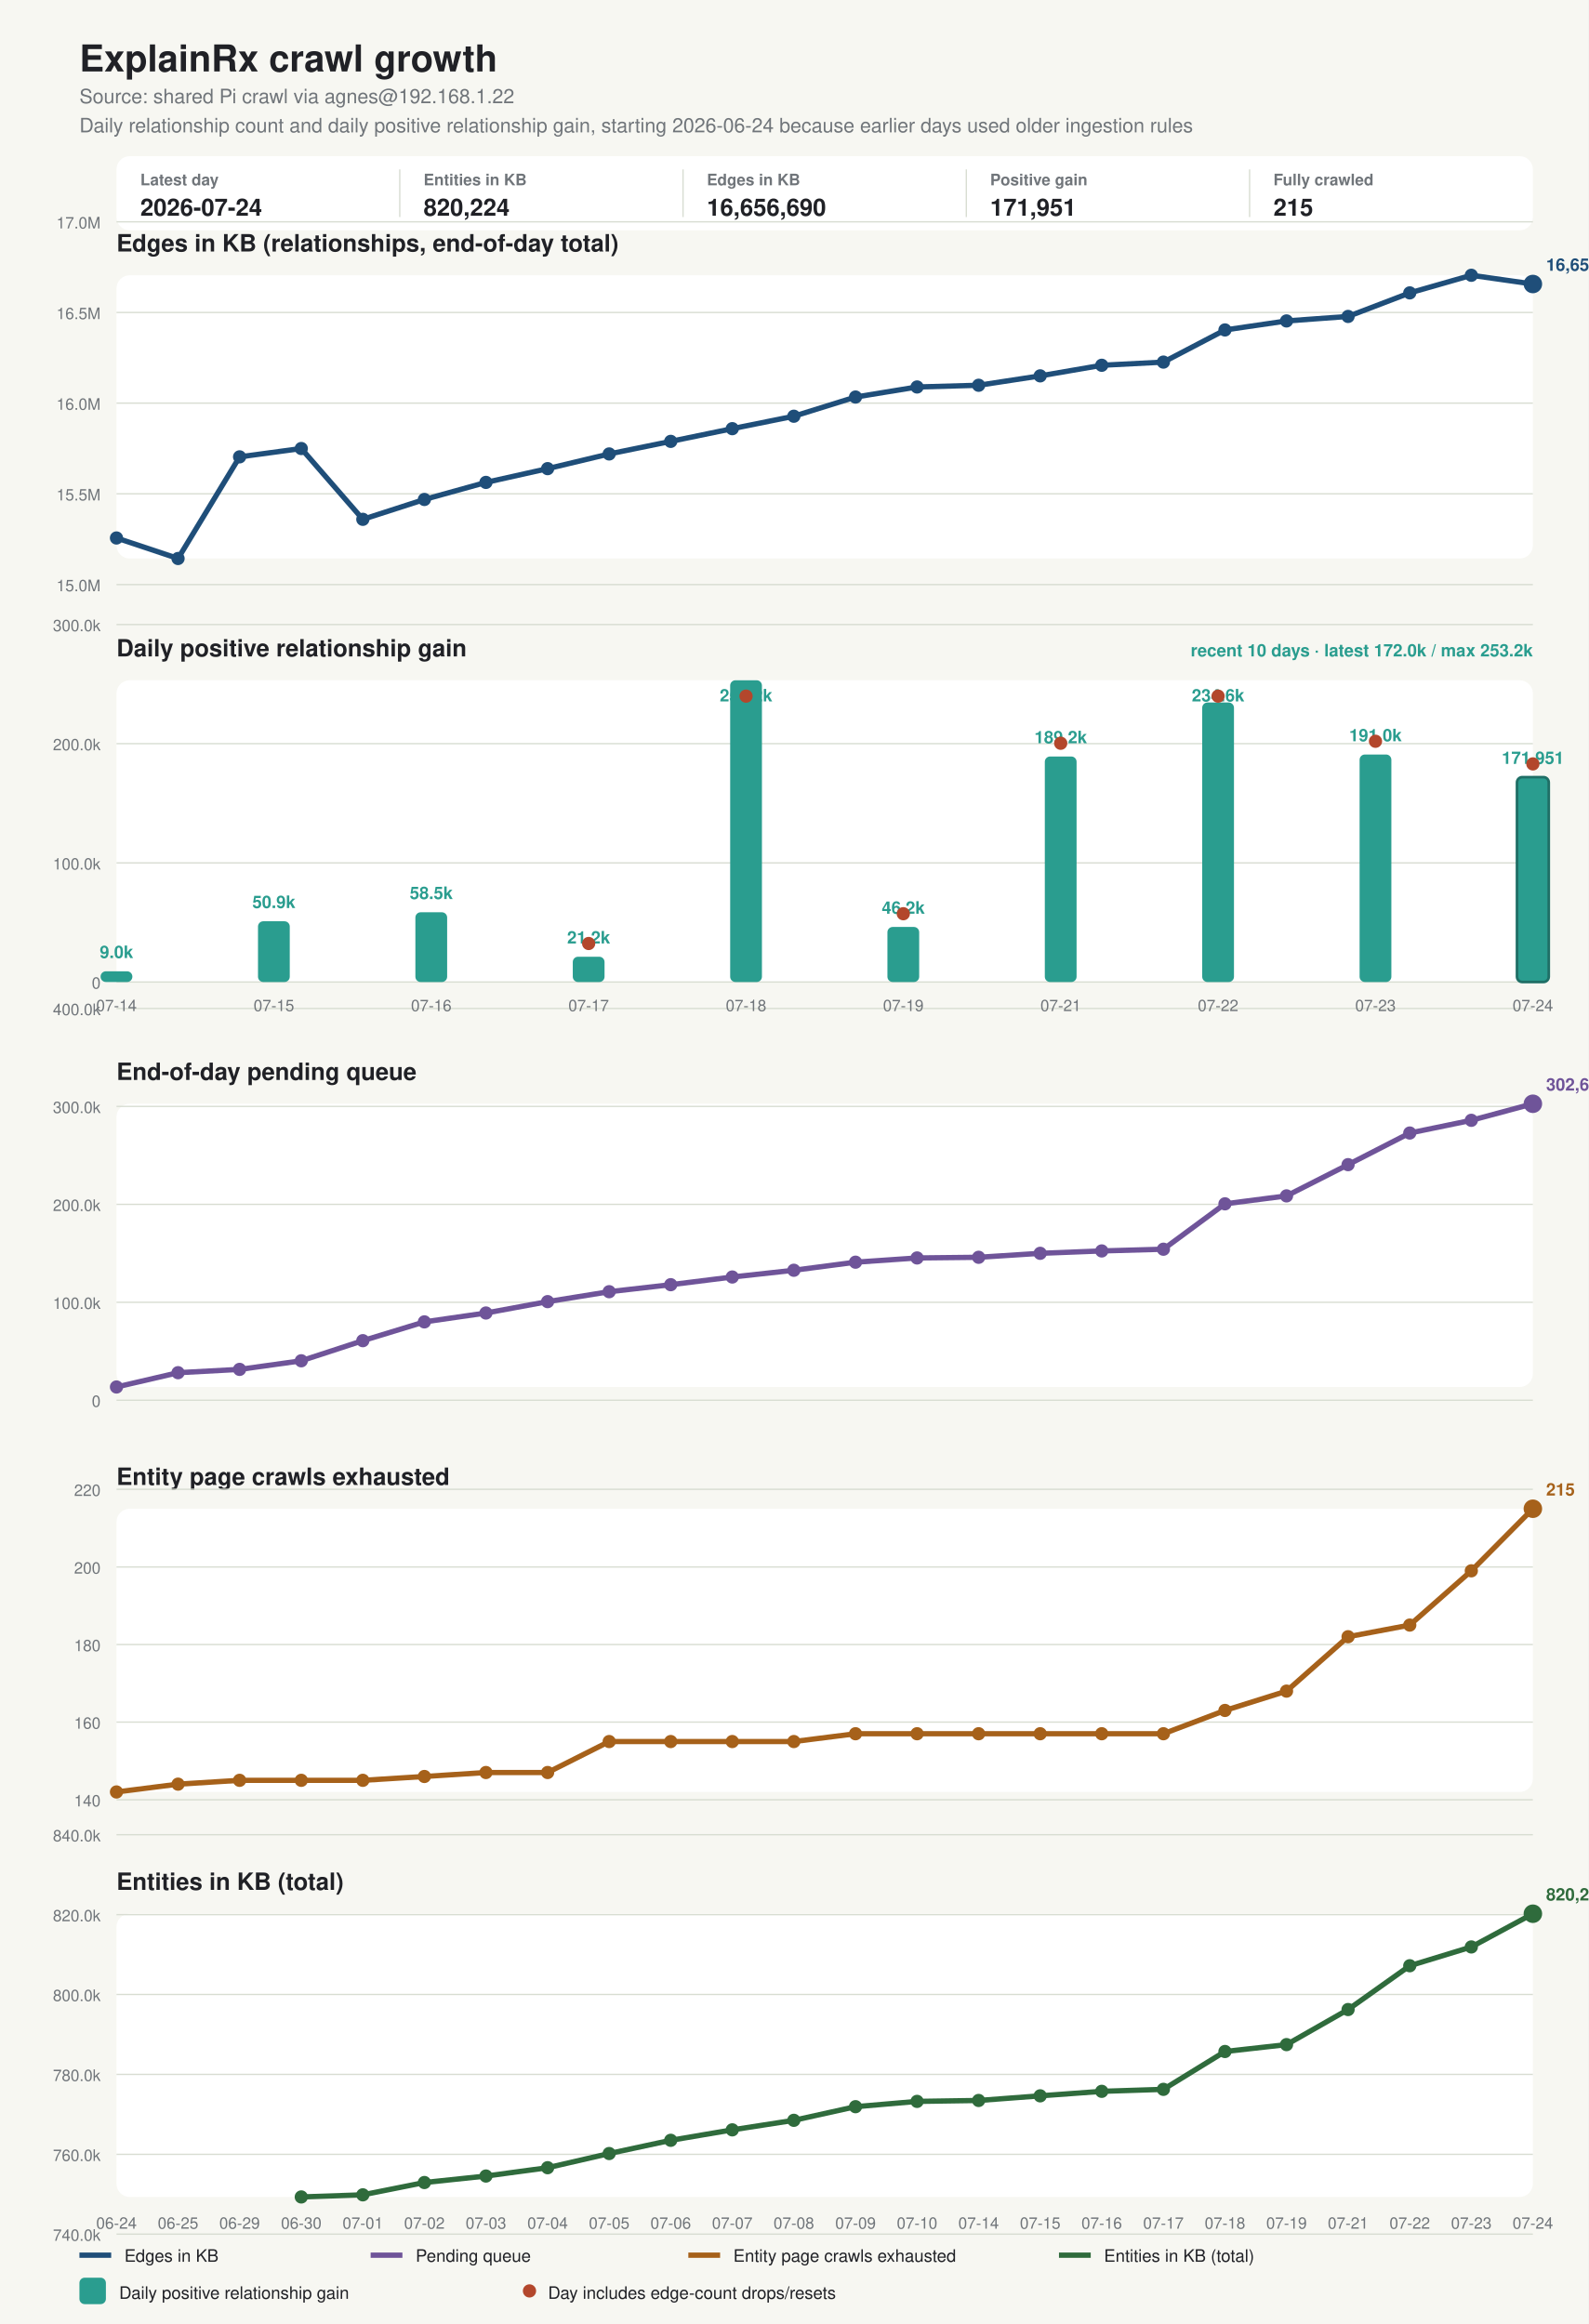
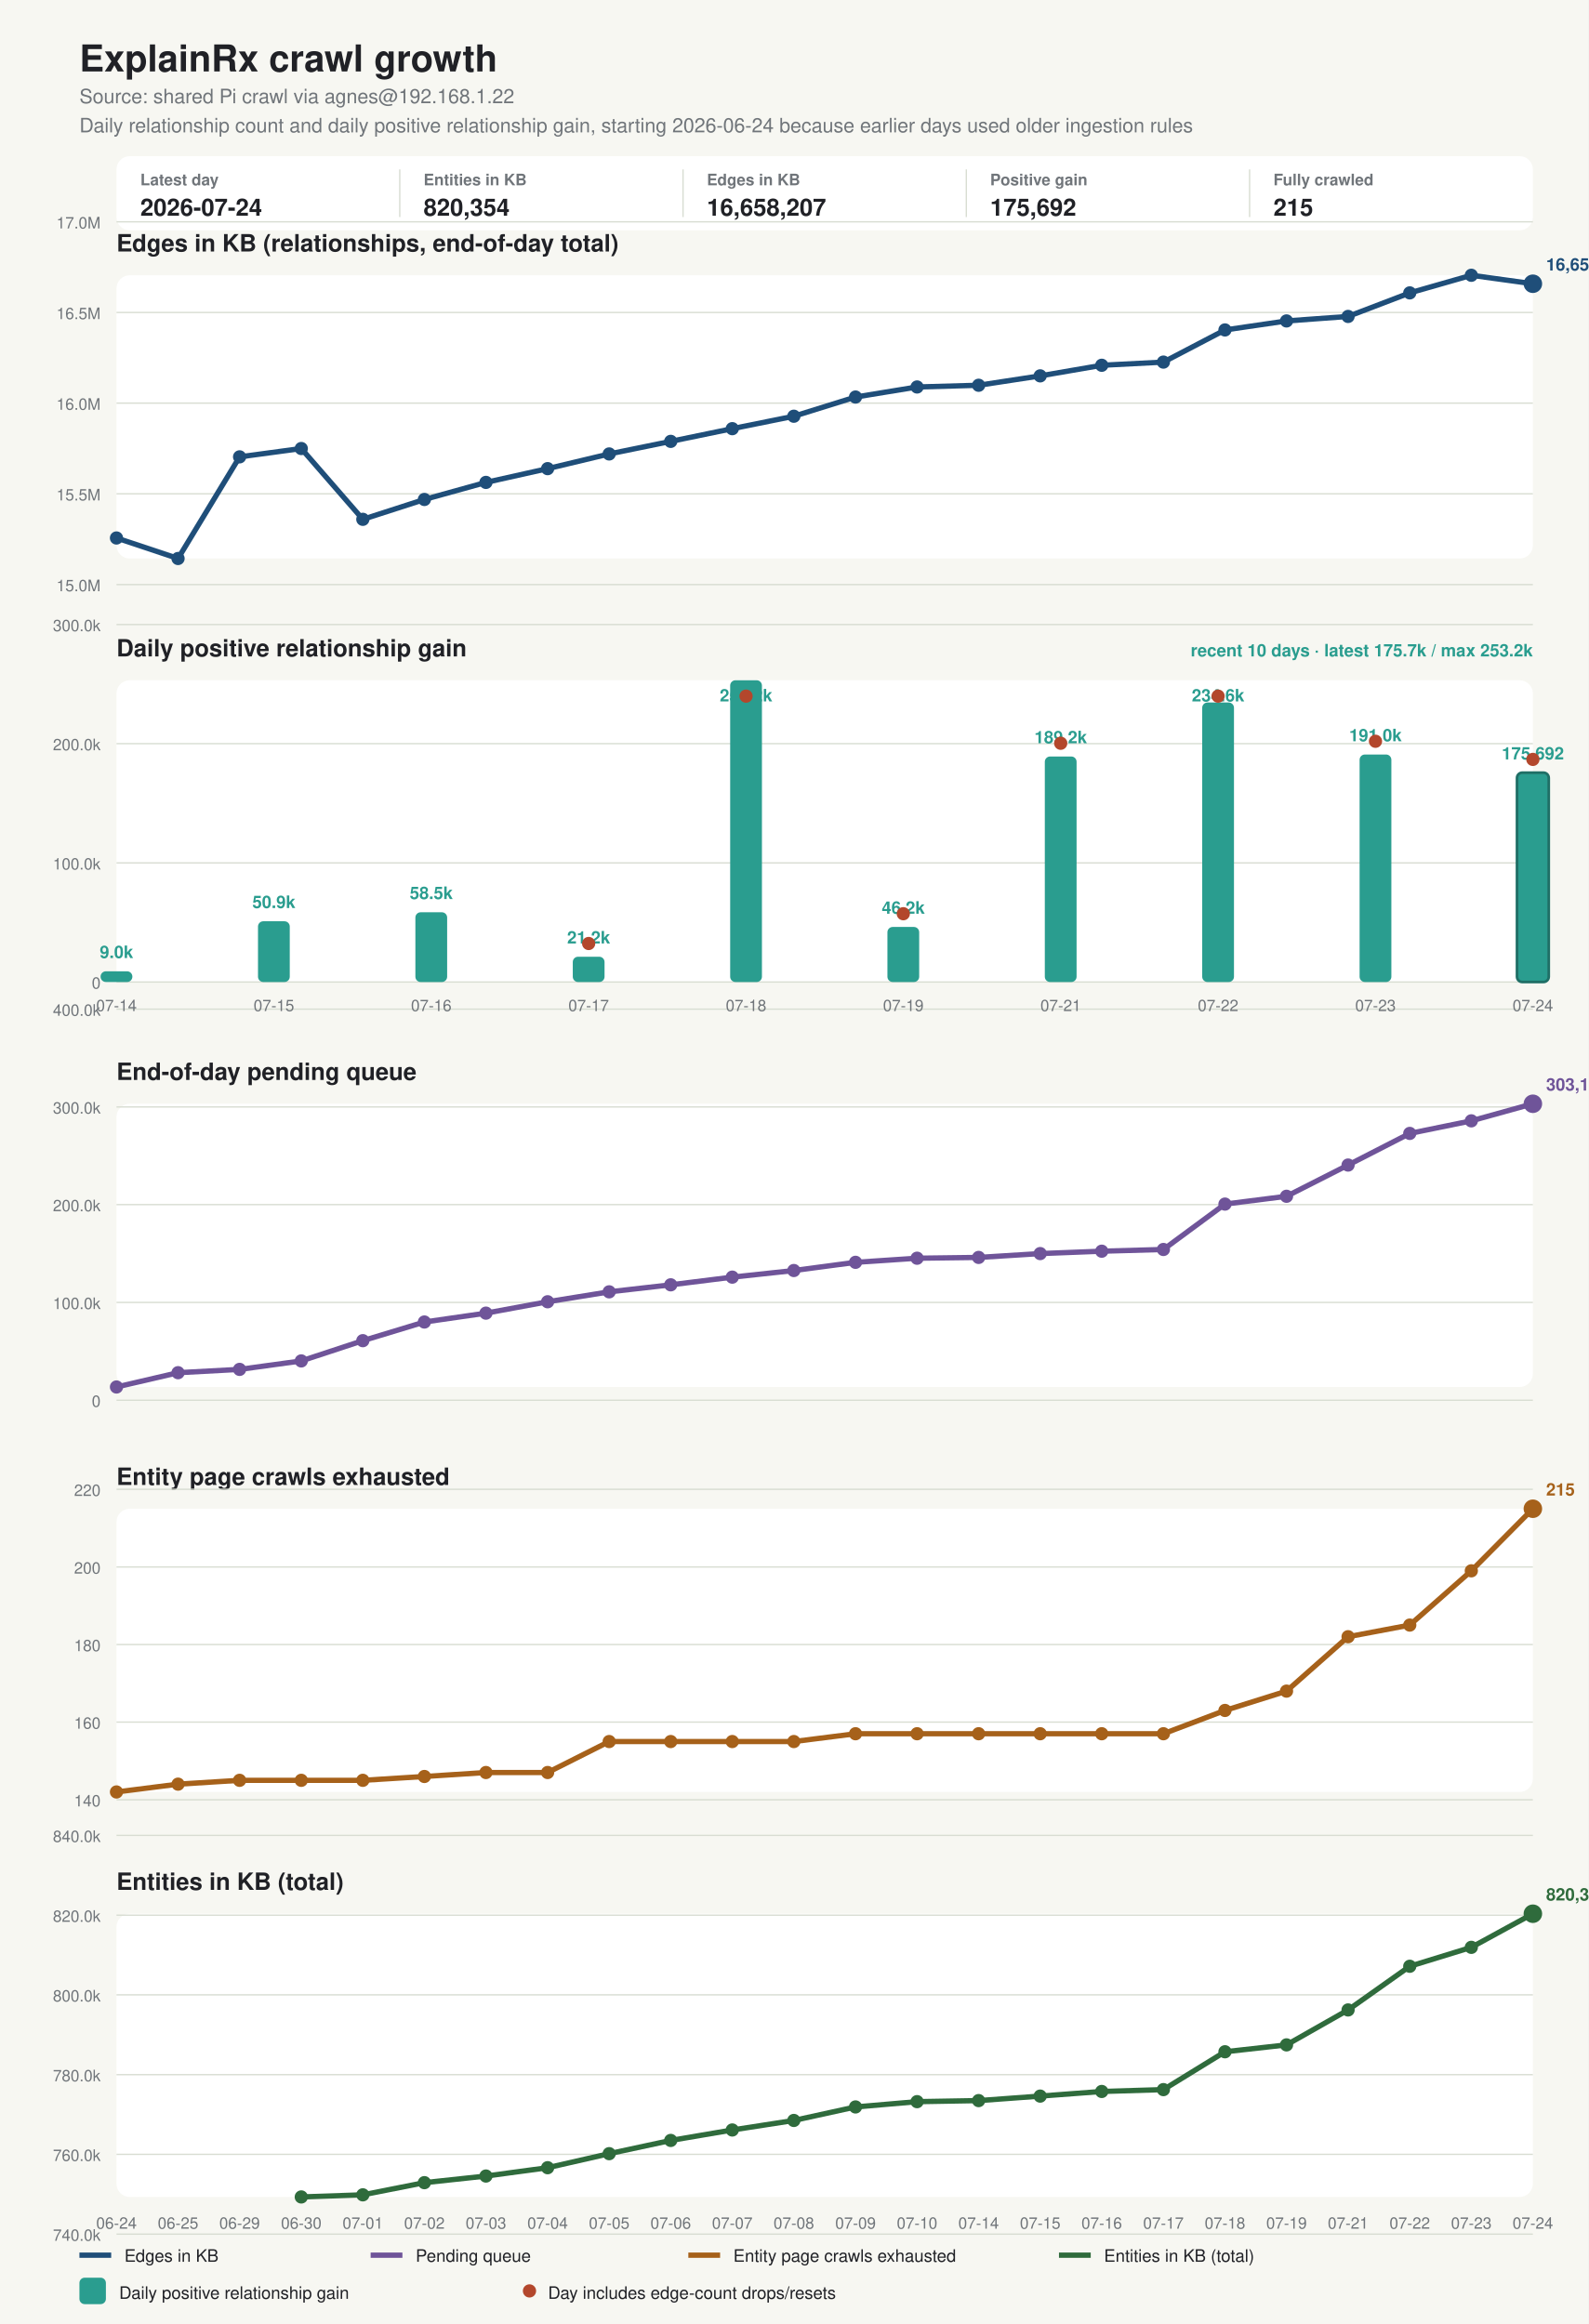
<svg xmlns="http://www.w3.org/2000/svg" width="1200" height="1756" viewBox="0 0 1200 1756">
  <rect width="100%" height="100%" fill="#f7f7f2" />
  <text x="60" y="54" font-family="Helvetica, Arial, sans-serif" font-size="28" font-weight="700" fill="#202126">ExplainRx crawl growth</text>
  <text x="60" y="78" font-family="Helvetica, Arial, sans-serif" font-size="15" fill="#70757a">Source: shared Pi crawl via agnes@192.168.1.22</text>
  <text x="60" y="100" font-family="Helvetica, Arial, sans-serif" font-size="15" fill="#70757a">Daily relationship count and daily positive relationship gain, starting 2026-06-24 because earlier days used older ingestion rules</text>
  <rect x="88" y="118" width="1070" height="56" fill="#ffffff" rx="10" />
  <rect x="88" y="208" width="1070" height="214" fill="#ffffff" rx="10" />
  <rect x="88" y="514" width="1070" height="228" fill="#ffffff" rx="10" />
  <rect x="88" y="834" width="1070" height="214" fill="#ffffff" rx="10" />
  <rect x="88" y="1140" width="1070" height="214" fill="#ffffff" rx="10" />
  <rect x="88" y="1446" width="1070" height="214" fill="#ffffff" rx="10" />
  <text x="88" y="190" font-family="Helvetica, Arial, sans-serif" font-size="18" font-weight="700" fill="#202126">Edges in KB (relationships, end-of-day total)</text>
  <text x="88" y="496" font-family="Helvetica, Arial, sans-serif" font-size="18" font-weight="700" fill="#202126">Daily positive relationship gain</text>
-   <text x="1158" y="496" text-anchor="end" font-family="Helvetica, Arial, sans-serif" font-size="13" font-weight="700" fill="#2a9d8f">recent 10 days · latest 172.0k / max 253.2k</text>
+   <text x="1158" y="496" text-anchor="end" font-family="Helvetica, Arial, sans-serif" font-size="13" font-weight="700" fill="#2a9d8f">recent 10 days · latest 175.7k / max 253.2k</text>
  <text x="88" y="816" font-family="Helvetica, Arial, sans-serif" font-size="18" font-weight="700" fill="#202126">End-of-day pending queue</text>
  <text x="88" y="1122" font-family="Helvetica, Arial, sans-serif" font-size="18" font-weight="700" fill="#202126">Entity page crawls exhausted</text>
  <text x="88" y="1428" font-family="Helvetica, Arial, sans-serif" font-size="18" font-weight="700" fill="#202126">Entities in KB (total)</text>
  <text x="106.0" y="140" font-family="Helvetica, Arial, sans-serif" font-size="12" font-weight="700" fill="#70757a">Latest day</text>
  <text x="106.0" y="163" font-family="Helvetica, Arial, sans-serif" font-size="18" font-weight="700" fill="#202126">2026-07-24</text>
  <line x1="302.0" y1="128" x2="302.0" y2="164" stroke="#d8ddd2" stroke-width="1" />
  <text x="320.0" y="140" font-family="Helvetica, Arial, sans-serif" font-size="12" font-weight="700" fill="#70757a">Entities in KB</text>
-   <text x="320.0" y="163" font-family="Helvetica, Arial, sans-serif" font-size="18" font-weight="700" fill="#202126">820,224</text>
+   <text x="320.0" y="163" font-family="Helvetica, Arial, sans-serif" font-size="18" font-weight="700" fill="#202126">820,354</text>
  <line x1="516.0" y1="128" x2="516.0" y2="164" stroke="#d8ddd2" stroke-width="1" />
  <text x="534.0" y="140" font-family="Helvetica, Arial, sans-serif" font-size="12" font-weight="700" fill="#70757a">Edges in KB</text>
-   <text x="534.0" y="163" font-family="Helvetica, Arial, sans-serif" font-size="18" font-weight="700" fill="#202126">16,656,690</text>
+   <text x="534.0" y="163" font-family="Helvetica, Arial, sans-serif" font-size="18" font-weight="700" fill="#202126">16,658,207</text>
  <line x1="730.0" y1="128" x2="730.0" y2="164" stroke="#d8ddd2" stroke-width="1" />
  <text x="748.0" y="140" font-family="Helvetica, Arial, sans-serif" font-size="12" font-weight="700" fill="#70757a">Positive gain</text>
-   <text x="748.0" y="163" font-family="Helvetica, Arial, sans-serif" font-size="18" font-weight="700" fill="#202126">171,951</text>
+   <text x="748.0" y="163" font-family="Helvetica, Arial, sans-serif" font-size="18" font-weight="700" fill="#202126">175,692</text>
  <line x1="944.0" y1="128" x2="944.0" y2="164" stroke="#d8ddd2" stroke-width="1" />
  <text x="962.0" y="140" font-family="Helvetica, Arial, sans-serif" font-size="12" font-weight="700" fill="#70757a">Fully crawled</text>
  <text x="962.0" y="163" font-family="Helvetica, Arial, sans-serif" font-size="18" font-weight="700" fill="#202126">215</text>
  <line x1="88" y1="441.7" x2="1158" y2="441.7" stroke="#d8ddd2" stroke-width="1" />
  <text x="76" y="446.7" text-anchor="end" font-family="Helvetica, Arial, sans-serif" font-size="12" fill="#70757a">15.0M</text>
  <line x1="88" y1="373.1" x2="1158" y2="373.1" stroke="#d8ddd2" stroke-width="1" />
  <text x="76" y="378.1" text-anchor="end" font-family="Helvetica, Arial, sans-serif" font-size="12" fill="#70757a">15.5M</text>
  <line x1="88" y1="304.6" x2="1158" y2="304.6" stroke="#d8ddd2" stroke-width="1" />
  <text x="76" y="309.6" text-anchor="end" font-family="Helvetica, Arial, sans-serif" font-size="12" fill="#70757a">16.0M</text>
  <line x1="88" y1="236.1" x2="1158" y2="236.1" stroke="#d8ddd2" stroke-width="1" />
  <text x="76" y="241.1" text-anchor="end" font-family="Helvetica, Arial, sans-serif" font-size="12" fill="#70757a">16.5M</text>
  <line x1="88" y1="167.6" x2="1158" y2="167.6" stroke="#d8ddd2" stroke-width="1" />
  <text x="76" y="172.6" text-anchor="end" font-family="Helvetica, Arial, sans-serif" font-size="12" fill="#70757a">17.0M</text>
  <line x1="88" y1="742.0" x2="1158" y2="742.0" stroke="#d8ddd2" stroke-width="1" />
  <text x="76" y="747.0" text-anchor="end" font-family="Helvetica, Arial, sans-serif" font-size="12" fill="#70757a">0</text>
  <line x1="88" y1="652.0" x2="1158" y2="652.0" stroke="#d8ddd2" stroke-width="1" />
  <text x="76" y="657.0" text-anchor="end" font-family="Helvetica, Arial, sans-serif" font-size="12" fill="#70757a">100.0k</text>
  <line x1="88" y1="561.9" x2="1158" y2="561.9" stroke="#d8ddd2" stroke-width="1" />
  <text x="76" y="566.9" text-anchor="end" font-family="Helvetica, Arial, sans-serif" font-size="12" fill="#70757a">200.0k</text>
  <line x1="88" y1="471.9" x2="1158" y2="471.9" stroke="#d8ddd2" stroke-width="1" />
  <text x="76" y="476.9" text-anchor="end" font-family="Helvetica, Arial, sans-serif" font-size="12" fill="#70757a">300.0k</text>
  <line x1="88" y1="1058.0" x2="1158" y2="1058.0" stroke="#d8ddd2" stroke-width="1" />
  <text x="76" y="1063.0" text-anchor="end" font-family="Helvetica, Arial, sans-serif" font-size="12" fill="#70757a">0</text>
-   <line x1="88" y1="984.0" x2="1158" y2="984.0" stroke="#d8ddd2" stroke-width="1" />
-   <text x="76" y="989.0" text-anchor="end" font-family="Helvetica, Arial, sans-serif" font-size="12" fill="#70757a">100.0k</text>
-   <line x1="88" y1="910.0" x2="1158" y2="910.0" stroke="#d8ddd2" stroke-width="1" />
-   <text x="76" y="915.0" text-anchor="end" font-family="Helvetica, Arial, sans-serif" font-size="12" fill="#70757a">200.0k</text>
-   <line x1="88" y1="836.0" x2="1158" y2="836.0" stroke="#d8ddd2" stroke-width="1" />
-   <text x="76" y="841.0" text-anchor="end" font-family="Helvetica, Arial, sans-serif" font-size="12" fill="#70757a">300.0k</text>
-   <line x1="88" y1="762.0" x2="1158" y2="762.0" stroke="#d8ddd2" stroke-width="1" />
-   <text x="76" y="767.0" text-anchor="end" font-family="Helvetica, Arial, sans-serif" font-size="12" fill="#70757a">400.0k</text>
+   <line x1="88" y1="984.1" x2="1158" y2="984.1" stroke="#d8ddd2" stroke-width="1" />
+   <text x="76" y="989.1" text-anchor="end" font-family="Helvetica, Arial, sans-serif" font-size="12" fill="#70757a">100.0k</text>
+   <line x1="88" y1="910.2" x2="1158" y2="910.2" stroke="#d8ddd2" stroke-width="1" />
+   <text x="76" y="915.2" text-anchor="end" font-family="Helvetica, Arial, sans-serif" font-size="12" fill="#70757a">200.0k</text>
+   <line x1="88" y1="836.4" x2="1158" y2="836.4" stroke="#d8ddd2" stroke-width="1" />
+   <text x="76" y="841.4" text-anchor="end" font-family="Helvetica, Arial, sans-serif" font-size="12" fill="#70757a">300.0k</text>
+   <line x1="88" y1="762.5" x2="1158" y2="762.5" stroke="#d8ddd2" stroke-width="1" />
+   <text x="76" y="767.5" text-anchor="end" font-family="Helvetica, Arial, sans-serif" font-size="12" fill="#70757a">400.0k</text>
  <line x1="88" y1="1359.9" x2="1158" y2="1359.9" stroke="#d8ddd2" stroke-width="1" />
  <text x="76" y="1364.9" text-anchor="end" font-family="Helvetica, Arial, sans-serif" font-size="12" fill="#70757a">140</text>
  <line x1="88" y1="1301.2" x2="1158" y2="1301.2" stroke="#d8ddd2" stroke-width="1" />
  <text x="76" y="1306.2" text-anchor="end" font-family="Helvetica, Arial, sans-serif" font-size="12" fill="#70757a">160</text>
  <line x1="88" y1="1242.6" x2="1158" y2="1242.6" stroke="#d8ddd2" stroke-width="1" />
  <text x="76" y="1247.6" text-anchor="end" font-family="Helvetica, Arial, sans-serif" font-size="12" fill="#70757a">180</text>
  <line x1="88" y1="1184.0" x2="1158" y2="1184.0" stroke="#d8ddd2" stroke-width="1" />
  <text x="76" y="1189.0" text-anchor="end" font-family="Helvetica, Arial, sans-serif" font-size="12" fill="#70757a">200</text>
  <line x1="88" y1="1125.3" x2="1158" y2="1125.3" stroke="#d8ddd2" stroke-width="1" />
  <text x="76" y="1130.3" text-anchor="end" font-family="Helvetica, Arial, sans-serif" font-size="12" fill="#70757a">220</text>
  <line x1="88" y1="1688.1" x2="1158" y2="1688.1" stroke="#d8ddd2" stroke-width="1" />
  <text x="76" y="1693.1" text-anchor="end" font-family="Helvetica, Arial, sans-serif" font-size="12" fill="#70757a">740.0k</text>
  <line x1="88" y1="1627.8" x2="1158" y2="1627.8" stroke="#d8ddd2" stroke-width="1" />
  <text x="76" y="1632.8" text-anchor="end" font-family="Helvetica, Arial, sans-serif" font-size="12" fill="#70757a">760.0k</text>
-   <line x1="88" y1="1567.4" x2="1158" y2="1567.4" stroke="#d8ddd2" stroke-width="1" />
-   <text x="76" y="1572.4" text-anchor="end" font-family="Helvetica, Arial, sans-serif" font-size="12" fill="#70757a">780.0k</text>
-   <line x1="88" y1="1507.0" x2="1158" y2="1507.0" stroke="#d8ddd2" stroke-width="1" />
-   <text x="76" y="1512.0" text-anchor="end" font-family="Helvetica, Arial, sans-serif" font-size="12" fill="#70757a">800.0k</text>
-   <line x1="88" y1="1446.7" x2="1158" y2="1446.7" stroke="#d8ddd2" stroke-width="1" />
-   <text x="76" y="1451.7" text-anchor="end" font-family="Helvetica, Arial, sans-serif" font-size="12" fill="#70757a">820.0k</text>
-   <line x1="88" y1="1386.3" x2="1158" y2="1386.3" stroke="#d8ddd2" stroke-width="1" />
-   <text x="76" y="1391.3" text-anchor="end" font-family="Helvetica, Arial, sans-serif" font-size="12" fill="#70757a">840.0k</text>
-   <path d="M 88.0 406.5 L 134.5 422.0 L 181.0 345.2 L 227.6 338.9 L 274.1 392.4 L 320.6 377.4 L 367.1 364.5 L 413.7 354.1 L 460.2 343.0 L 506.7 333.5 L 553.2 323.9 L 599.7 314.5 L 646.3 300.0 L 692.8 292.4 L 739.3 291.1 L 785.8 284.0 L 832.3 276.0 L 878.9 273.6 L 925.4 249.3 L 971.9 242.5 L 1018.4 239.1 L 1065.0 221.3 L 1111.5 208.0 L 1158.0 214.6" fill="none" stroke="#1f4e79" stroke-width="4" stroke-linecap="round" stroke-linejoin="round" />
+   <line x1="88" y1="1567.6" x2="1158" y2="1567.6" stroke="#d8ddd2" stroke-width="1" />
+   <text x="76" y="1572.6" text-anchor="end" font-family="Helvetica, Arial, sans-serif" font-size="12" fill="#70757a">780.0k</text>
+   <line x1="88" y1="1507.3" x2="1158" y2="1507.3" stroke="#d8ddd2" stroke-width="1" />
+   <text x="76" y="1512.3" text-anchor="end" font-family="Helvetica, Arial, sans-serif" font-size="12" fill="#70757a">800.0k</text>
+   <line x1="88" y1="1447.1" x2="1158" y2="1447.1" stroke="#d8ddd2" stroke-width="1" />
+   <text x="76" y="1452.1" text-anchor="end" font-family="Helvetica, Arial, sans-serif" font-size="12" fill="#70757a">820.0k</text>
+   <line x1="88" y1="1386.8" x2="1158" y2="1386.8" stroke="#d8ddd2" stroke-width="1" />
+   <text x="76" y="1391.8" text-anchor="end" font-family="Helvetica, Arial, sans-serif" font-size="12" fill="#70757a">840.0k</text>
+   <path d="M 88.0 406.5 L 134.5 422.0 L 181.0 345.2 L 227.6 338.9 L 274.1 392.4 L 320.6 377.4 L 367.1 364.5 L 413.7 354.1 L 460.2 343.0 L 506.7 333.5 L 553.2 323.9 L 599.7 314.5 L 646.3 300.0 L 692.8 292.4 L 739.3 291.1 L 785.8 284.0 L 832.3 276.0 L 878.9 273.6 L 925.4 249.3 L 971.9 242.5 L 1018.4 239.1 L 1065.0 221.3 L 1111.5 208.0 L 1158.0 214.4" fill="none" stroke="#1f4e79" stroke-width="4" stroke-linecap="round" stroke-linejoin="round" />
  <circle cx="88.0" cy="406.5" r="5" fill="#1f4e79" />
  <circle cx="134.5" cy="422.0" r="5" fill="#1f4e79" />
  <circle cx="181.0" cy="345.2" r="5" fill="#1f4e79" />
  <circle cx="227.6" cy="338.9" r="5" fill="#1f4e79" />
  <circle cx="274.1" cy="392.4" r="5" fill="#1f4e79" />
  <circle cx="320.6" cy="377.4" r="5" fill="#1f4e79" />
  <circle cx="367.1" cy="364.5" r="5" fill="#1f4e79" />
  <circle cx="413.7" cy="354.1" r="5" fill="#1f4e79" />
  <circle cx="460.2" cy="343.0" r="5" fill="#1f4e79" />
  <circle cx="506.7" cy="333.5" r="5" fill="#1f4e79" />
  <circle cx="553.2" cy="323.9" r="5" fill="#1f4e79" />
  <circle cx="599.7" cy="314.5" r="5" fill="#1f4e79" />
  <circle cx="646.3" cy="300.0" r="5" fill="#1f4e79" />
  <circle cx="692.8" cy="292.4" r="5" fill="#1f4e79" />
  <circle cx="739.3" cy="291.1" r="5" fill="#1f4e79" />
  <circle cx="785.8" cy="284.0" r="5" fill="#1f4e79" />
  <circle cx="832.3" cy="276.0" r="5" fill="#1f4e79" />
  <circle cx="878.9" cy="273.6" r="5" fill="#1f4e79" />
  <circle cx="925.4" cy="249.3" r="5" fill="#1f4e79" />
  <circle cx="971.9" cy="242.5" r="5" fill="#1f4e79" />
  <circle cx="1018.4" cy="239.1" r="5" fill="#1f4e79" />
  <circle cx="1065.0" cy="221.3" r="5" fill="#1f4e79" />
  <circle cx="1111.5" cy="208.0" r="5" fill="#1f4e79" />
-   <circle cx="1158.0" cy="214.6" r="7" fill="#1f4e79" />
-   <text x="1168.0" y="204.6" font-family="Helvetica, Arial, sans-serif" font-size="13" font-weight="700" fill="#1f4e79">16,656,690</text>
+   <circle cx="1158.0" cy="214.4" r="7" fill="#1f4e79" />
+   <text x="1168.0" y="204.4" font-family="Helvetica, Arial, sans-serif" font-size="13" font-weight="700" fill="#1f4e79">16,658,207</text>
  <rect x="76.0" y="733.9" width="24" height="8.1" rx="4" fill="#2a9d8f" stroke="none" stroke-width="0" />
  <text x="88.0" y="723.9" text-anchor="middle" font-family="Helvetica, Arial, sans-serif" font-size="13" font-weight="700" fill="#2a9d8f">9.0k</text>
  <rect x="194.9" y="696.1" width="24" height="45.9" rx="4" fill="#2a9d8f" stroke="none" stroke-width="0" />
  <text x="206.9" y="686.1" text-anchor="middle" font-family="Helvetica, Arial, sans-serif" font-size="13" font-weight="700" fill="#2a9d8f">50.9k</text>
  <rect x="313.8" y="689.3" width="24" height="52.7" rx="4" fill="#2a9d8f" stroke="none" stroke-width="0" />
  <text x="325.8" y="679.3" text-anchor="middle" font-family="Helvetica, Arial, sans-serif" font-size="13" font-weight="700" fill="#2a9d8f">58.5k</text>
  <rect x="432.7" y="722.9" width="24" height="19.1" rx="4" fill="#2a9d8f" stroke="none" stroke-width="0" />
  <text x="444.7" y="712.9" text-anchor="middle" font-family="Helvetica, Arial, sans-serif" font-size="13" font-weight="700" fill="#2a9d8f">21.2k</text>
  <circle cx="444.7" cy="712.9" r="5" fill="#b3472c" />
  <rect x="551.6" y="514.0" width="24" height="228.0" rx="4" fill="#2a9d8f" stroke="none" stroke-width="0" />
  <text x="563.6" y="530.0" text-anchor="middle" font-family="Helvetica, Arial, sans-serif" font-size="13" font-weight="700" fill="#2a9d8f">253.2k</text>
  <circle cx="563.6" cy="526.0" r="5" fill="#b3472c" />
  <rect x="670.4" y="700.4" width="24" height="41.6" rx="4" fill="#2a9d8f" stroke="none" stroke-width="0" />
  <text x="682.4" y="690.4" text-anchor="middle" font-family="Helvetica, Arial, sans-serif" font-size="13" font-weight="700" fill="#2a9d8f">46.2k</text>
  <circle cx="682.4" cy="690.4" r="5" fill="#b3472c" />
  <rect x="789.3" y="571.6" width="24" height="170.4" rx="4" fill="#2a9d8f" stroke="none" stroke-width="0" />
  <text x="801.3" y="561.6" text-anchor="middle" font-family="Helvetica, Arial, sans-serif" font-size="13" font-weight="700" fill="#2a9d8f">189.2k</text>
  <circle cx="801.3" cy="561.6" r="5" fill="#b3472c" />
  <rect x="908.2" y="530.8" width="24" height="211.2" rx="4" fill="#2a9d8f" stroke="none" stroke-width="0" />
  <text x="920.2" y="530.0" text-anchor="middle" font-family="Helvetica, Arial, sans-serif" font-size="13" font-weight="700" fill="#2a9d8f">234.6k</text>
  <circle cx="920.2" cy="526.0" r="5" fill="#b3472c" />
  <rect x="1027.1" y="570.1" width="24" height="171.9" rx="4" fill="#2a9d8f" stroke="none" stroke-width="0" />
  <text x="1039.1" y="560.1" text-anchor="middle" font-family="Helvetica, Arial, sans-serif" font-size="13" font-weight="700" fill="#2a9d8f">191.0k</text>
  <circle cx="1039.1" cy="560.1" r="5" fill="#b3472c" />
-   <rect x="1146.0" y="587.2" width="24" height="154.8" rx="4" fill="#2a9d8f" stroke="#1f6f66" stroke-width="2" />
-   <text x="1158.0" y="577.2" text-anchor="middle" font-family="Helvetica, Arial, sans-serif" font-size="13" font-weight="700" fill="#2a9d8f">171,951</text>
-   <circle cx="1158.0" cy="577.2" r="5" fill="#b3472c" />
+   <rect x="1146.0" y="583.8" width="24" height="158.2" rx="4" fill="#2a9d8f" stroke="#1f6f66" stroke-width="2" />
+   <text x="1158.0" y="573.8" text-anchor="middle" font-family="Helvetica, Arial, sans-serif" font-size="13" font-weight="700" fill="#2a9d8f">175,692</text>
+   <circle cx="1158.0" cy="573.8" r="5" fill="#b3472c" />
  <text x="88.0" y="764" text-anchor="middle" font-family="Helvetica, Arial, sans-serif" font-size="12" fill="#70757a">07-14</text>
  <text x="206.9" y="764" text-anchor="middle" font-family="Helvetica, Arial, sans-serif" font-size="12" fill="#70757a">07-15</text>
  <text x="325.8" y="764" text-anchor="middle" font-family="Helvetica, Arial, sans-serif" font-size="12" fill="#70757a">07-16</text>
  <text x="444.7" y="764" text-anchor="middle" font-family="Helvetica, Arial, sans-serif" font-size="12" fill="#70757a">07-17</text>
  <text x="563.6" y="764" text-anchor="middle" font-family="Helvetica, Arial, sans-serif" font-size="12" fill="#70757a">07-18</text>
  <text x="682.4" y="764" text-anchor="middle" font-family="Helvetica, Arial, sans-serif" font-size="12" fill="#70757a">07-19</text>
  <text x="801.3" y="764" text-anchor="middle" font-family="Helvetica, Arial, sans-serif" font-size="12" fill="#70757a">07-21</text>
  <text x="920.2" y="764" text-anchor="middle" font-family="Helvetica, Arial, sans-serif" font-size="12" fill="#70757a">07-22</text>
  <text x="1039.1" y="764" text-anchor="middle" font-family="Helvetica, Arial, sans-serif" font-size="12" fill="#70757a">07-23</text>
  <text x="1158.0" y="764" text-anchor="middle" font-family="Helvetica, Arial, sans-serif" font-size="12" fill="#70757a">07-24</text>
-   <path d="M 88.0 1048.0 L 134.5 1037.2 L 181.0 1034.7 L 227.6 1028.2 L 274.1 1013.0 L 320.6 998.8 L 367.1 992.1 L 413.7 983.5 L 460.2 976.0 L 506.7 970.7 L 553.2 964.9 L 599.7 959.8 L 646.3 953.7 L 692.8 950.5 L 739.3 950.0 L 785.8 947.0 L 832.3 945.2 L 878.9 943.9 L 925.4 909.6 L 971.9 903.6 L 1018.4 880.0 L 1065.0 856.1 L 1111.5 846.5 L 1158.0 834.0" fill="none" stroke="#6f5499" stroke-width="4" stroke-linecap="round" stroke-linejoin="round" />
+   <path d="M 88.0 1048.0 L 134.5 1037.2 L 181.0 1034.7 L 227.6 1028.3 L 274.1 1013.0 L 320.6 998.9 L 367.1 992.2 L 413.7 983.6 L 460.2 976.1 L 506.7 970.8 L 553.2 965.0 L 599.7 960.0 L 646.3 953.8 L 692.8 950.7 L 739.3 950.1 L 785.8 947.2 L 832.3 945.4 L 878.9 944.1 L 925.4 909.8 L 971.9 903.9 L 1018.4 880.3 L 1065.0 856.4 L 1111.5 846.9 L 1158.0 834.0" fill="none" stroke="#6f5499" stroke-width="4" stroke-linecap="round" stroke-linejoin="round" />
  <circle cx="88.0" cy="1048.0" r="5" fill="#6f5499" />
  <circle cx="134.5" cy="1037.2" r="5" fill="#6f5499" />
  <circle cx="181.0" cy="1034.7" r="5" fill="#6f5499" />
-   <circle cx="227.6" cy="1028.2" r="5" fill="#6f5499" />
+   <circle cx="227.6" cy="1028.3" r="5" fill="#6f5499" />
  <circle cx="274.1" cy="1013.0" r="5" fill="#6f5499" />
-   <circle cx="320.6" cy="998.8" r="5" fill="#6f5499" />
-   <circle cx="367.1" cy="992.1" r="5" fill="#6f5499" />
-   <circle cx="413.7" cy="983.5" r="5" fill="#6f5499" />
-   <circle cx="460.2" cy="976.0" r="5" fill="#6f5499" />
-   <circle cx="506.7" cy="970.7" r="5" fill="#6f5499" />
-   <circle cx="553.2" cy="964.9" r="5" fill="#6f5499" />
-   <circle cx="599.7" cy="959.8" r="5" fill="#6f5499" />
-   <circle cx="646.3" cy="953.7" r="5" fill="#6f5499" />
-   <circle cx="692.8" cy="950.5" r="5" fill="#6f5499" />
-   <circle cx="739.3" cy="950.0" r="5" fill="#6f5499" />
-   <circle cx="785.8" cy="947.0" r="5" fill="#6f5499" />
-   <circle cx="832.3" cy="945.2" r="5" fill="#6f5499" />
-   <circle cx="878.9" cy="943.9" r="5" fill="#6f5499" />
-   <circle cx="925.4" cy="909.6" r="5" fill="#6f5499" />
-   <circle cx="971.9" cy="903.6" r="5" fill="#6f5499" />
-   <circle cx="1018.4" cy="880.0" r="5" fill="#6f5499" />
-   <circle cx="1065.0" cy="856.1" r="5" fill="#6f5499" />
-   <circle cx="1111.5" cy="846.5" r="5" fill="#6f5499" />
+   <circle cx="320.6" cy="998.9" r="5" fill="#6f5499" />
+   <circle cx="367.1" cy="992.2" r="5" fill="#6f5499" />
+   <circle cx="413.7" cy="983.6" r="5" fill="#6f5499" />
+   <circle cx="460.2" cy="976.1" r="5" fill="#6f5499" />
+   <circle cx="506.7" cy="970.8" r="5" fill="#6f5499" />
+   <circle cx="553.2" cy="965.0" r="5" fill="#6f5499" />
+   <circle cx="599.7" cy="960.0" r="5" fill="#6f5499" />
+   <circle cx="646.3" cy="953.8" r="5" fill="#6f5499" />
+   <circle cx="692.8" cy="950.7" r="5" fill="#6f5499" />
+   <circle cx="739.3" cy="950.1" r="5" fill="#6f5499" />
+   <circle cx="785.8" cy="947.2" r="5" fill="#6f5499" />
+   <circle cx="832.3" cy="945.4" r="5" fill="#6f5499" />
+   <circle cx="878.9" cy="944.1" r="5" fill="#6f5499" />
+   <circle cx="925.4" cy="909.8" r="5" fill="#6f5499" />
+   <circle cx="971.9" cy="903.9" r="5" fill="#6f5499" />
+   <circle cx="1018.4" cy="880.3" r="5" fill="#6f5499" />
+   <circle cx="1065.0" cy="856.4" r="5" fill="#6f5499" />
+   <circle cx="1111.5" cy="846.9" r="5" fill="#6f5499" />
  <circle cx="1158.0" cy="834.0" r="7" fill="#6f5499" />
-   <text x="1168.0" y="824.0" font-family="Helvetica, Arial, sans-serif" font-size="13" font-weight="700" fill="#6f5499">302,680</text>
+   <text x="1168.0" y="824.0" font-family="Helvetica, Arial, sans-serif" font-size="13" font-weight="700" fill="#6f5499">303,189</text>
  <path d="M 88.0 1354.0 L 134.5 1348.1 L 181.0 1345.2 L 227.6 1345.2 L 274.1 1345.2 L 320.6 1342.3 L 367.1 1339.3 L 413.7 1339.3 L 460.2 1315.9 L 506.7 1315.9 L 553.2 1315.9 L 599.7 1315.9 L 646.3 1310.0 L 692.8 1310.0 L 739.3 1310.0 L 785.8 1310.0 L 832.3 1310.0 L 878.9 1310.0 L 925.4 1292.4 L 971.9 1277.8 L 1018.4 1236.7 L 1065.0 1227.9 L 1111.5 1186.9 L 1158.0 1140.0" fill="none" stroke="#a6611a" stroke-width="4" stroke-linecap="round" stroke-linejoin="round" />
  <circle cx="88.0" cy="1354.0" r="5" fill="#a6611a" />
  <circle cx="134.5" cy="1348.1" r="5" fill="#a6611a" />
  <circle cx="181.0" cy="1345.2" r="5" fill="#a6611a" />
  <circle cx="227.6" cy="1345.2" r="5" fill="#a6611a" />
  <circle cx="274.1" cy="1345.2" r="5" fill="#a6611a" />
  <circle cx="320.6" cy="1342.3" r="5" fill="#a6611a" />
  <circle cx="367.1" cy="1339.3" r="5" fill="#a6611a" />
  <circle cx="413.7" cy="1339.3" r="5" fill="#a6611a" />
  <circle cx="460.2" cy="1315.9" r="5" fill="#a6611a" />
  <circle cx="506.7" cy="1315.9" r="5" fill="#a6611a" />
  <circle cx="553.2" cy="1315.9" r="5" fill="#a6611a" />
  <circle cx="599.7" cy="1315.9" r="5" fill="#a6611a" />
  <circle cx="646.3" cy="1310.0" r="5" fill="#a6611a" />
  <circle cx="692.8" cy="1310.0" r="5" fill="#a6611a" />
  <circle cx="739.3" cy="1310.0" r="5" fill="#a6611a" />
  <circle cx="785.8" cy="1310.0" r="5" fill="#a6611a" />
  <circle cx="832.3" cy="1310.0" r="5" fill="#a6611a" />
  <circle cx="878.9" cy="1310.0" r="5" fill="#a6611a" />
  <circle cx="925.4" cy="1292.4" r="5" fill="#a6611a" />
  <circle cx="971.9" cy="1277.8" r="5" fill="#a6611a" />
  <circle cx="1018.4" cy="1236.7" r="5" fill="#a6611a" />
  <circle cx="1065.0" cy="1227.9" r="5" fill="#a6611a" />
  <circle cx="1111.5" cy="1186.9" r="5" fill="#a6611a" />
  <circle cx="1158.0" cy="1140.0" r="7" fill="#a6611a" />
  <text x="1168.0" y="1130.0" font-family="Helvetica, Arial, sans-serif" font-size="13" font-weight="700" fill="#a6611a">215</text>
-   <path d="M 227.6 1660.0 L 274.1 1658.4 L 320.6 1649.1 L 367.1 1644.2 L 413.7 1637.9 L 460.2 1627.2 L 506.7 1617.2 L 553.2 1609.3 L 599.7 1602.1 L 646.3 1591.8 L 692.8 1587.8 L 739.3 1587.1 L 785.8 1583.6 L 832.3 1580.2 L 878.9 1578.7 L 925.4 1550.1 L 971.9 1544.9 L 1018.4 1518.4 L 1065.0 1485.3 L 1111.5 1471.1 L 1158.0 1446.0" fill="none" stroke="#2f6b3c" stroke-width="4" stroke-linecap="round" stroke-linejoin="round" />
+   <path d="M 227.6 1660.0 L 274.1 1658.4 L 320.6 1649.2 L 367.1 1644.2 L 413.7 1637.9 L 460.2 1627.3 L 506.7 1617.3 L 553.2 1609.4 L 599.7 1602.2 L 646.3 1592.0 L 692.8 1588.0 L 739.3 1587.2 L 785.8 1583.8 L 832.3 1580.3 L 878.9 1578.9 L 925.4 1550.3 L 971.9 1545.1 L 1018.4 1518.7 L 1065.0 1485.7 L 1111.5 1471.4 L 1158.0 1446.0" fill="none" stroke="#2f6b3c" stroke-width="4" stroke-linecap="round" stroke-linejoin="round" />
  <circle cx="227.6" cy="1660.0" r="5" fill="#2f6b3c" />
  <circle cx="274.1" cy="1658.4" r="5" fill="#2f6b3c" />
-   <circle cx="320.6" cy="1649.1" r="5" fill="#2f6b3c" />
+   <circle cx="320.6" cy="1649.2" r="5" fill="#2f6b3c" />
  <circle cx="367.1" cy="1644.2" r="5" fill="#2f6b3c" />
  <circle cx="413.7" cy="1637.9" r="5" fill="#2f6b3c" />
-   <circle cx="460.2" cy="1627.2" r="5" fill="#2f6b3c" />
-   <circle cx="506.7" cy="1617.2" r="5" fill="#2f6b3c" />
-   <circle cx="553.2" cy="1609.3" r="5" fill="#2f6b3c" />
-   <circle cx="599.7" cy="1602.1" r="5" fill="#2f6b3c" />
-   <circle cx="646.3" cy="1591.8" r="5" fill="#2f6b3c" />
-   <circle cx="692.8" cy="1587.8" r="5" fill="#2f6b3c" />
-   <circle cx="739.3" cy="1587.1" r="5" fill="#2f6b3c" />
-   <circle cx="785.8" cy="1583.6" r="5" fill="#2f6b3c" />
-   <circle cx="832.3" cy="1580.2" r="5" fill="#2f6b3c" />
-   <circle cx="878.9" cy="1578.7" r="5" fill="#2f6b3c" />
-   <circle cx="925.4" cy="1550.1" r="5" fill="#2f6b3c" />
-   <circle cx="971.9" cy="1544.9" r="5" fill="#2f6b3c" />
-   <circle cx="1018.4" cy="1518.4" r="5" fill="#2f6b3c" />
-   <circle cx="1065.0" cy="1485.3" r="5" fill="#2f6b3c" />
-   <circle cx="1111.5" cy="1471.1" r="5" fill="#2f6b3c" />
+   <circle cx="460.2" cy="1627.3" r="5" fill="#2f6b3c" />
+   <circle cx="506.7" cy="1617.3" r="5" fill="#2f6b3c" />
+   <circle cx="553.2" cy="1609.4" r="5" fill="#2f6b3c" />
+   <circle cx="599.7" cy="1602.2" r="5" fill="#2f6b3c" />
+   <circle cx="646.3" cy="1592.0" r="5" fill="#2f6b3c" />
+   <circle cx="692.8" cy="1588.0" r="5" fill="#2f6b3c" />
+   <circle cx="739.3" cy="1587.2" r="5" fill="#2f6b3c" />
+   <circle cx="785.8" cy="1583.8" r="5" fill="#2f6b3c" />
+   <circle cx="832.3" cy="1580.3" r="5" fill="#2f6b3c" />
+   <circle cx="878.9" cy="1578.9" r="5" fill="#2f6b3c" />
+   <circle cx="925.4" cy="1550.3" r="5" fill="#2f6b3c" />
+   <circle cx="971.9" cy="1545.1" r="5" fill="#2f6b3c" />
+   <circle cx="1018.4" cy="1518.7" r="5" fill="#2f6b3c" />
+   <circle cx="1065.0" cy="1485.7" r="5" fill="#2f6b3c" />
+   <circle cx="1111.5" cy="1471.4" r="5" fill="#2f6b3c" />
  <circle cx="1158.0" cy="1446.0" r="7" fill="#2f6b3c" />
-   <text x="1168.0" y="1436.0" font-family="Helvetica, Arial, sans-serif" font-size="13" font-weight="700" fill="#2f6b3c">820,224</text>
+   <text x="1168.0" y="1436.0" font-family="Helvetica, Arial, sans-serif" font-size="13" font-weight="700" fill="#2f6b3c">820,354</text>
  <text x="88.0" y="1684" text-anchor="middle" font-family="Helvetica, Arial, sans-serif" font-size="12" fill="#70757a">06-24</text>
  <text x="134.5" y="1684" text-anchor="middle" font-family="Helvetica, Arial, sans-serif" font-size="12" fill="#70757a">06-25</text>
  <text x="181.0" y="1684" text-anchor="middle" font-family="Helvetica, Arial, sans-serif" font-size="12" fill="#70757a">06-29</text>
  <text x="227.6" y="1684" text-anchor="middle" font-family="Helvetica, Arial, sans-serif" font-size="12" fill="#70757a">06-30</text>
  <text x="274.1" y="1684" text-anchor="middle" font-family="Helvetica, Arial, sans-serif" font-size="12" fill="#70757a">07-01</text>
  <text x="320.6" y="1684" text-anchor="middle" font-family="Helvetica, Arial, sans-serif" font-size="12" fill="#70757a">07-02</text>
  <text x="367.1" y="1684" text-anchor="middle" font-family="Helvetica, Arial, sans-serif" font-size="12" fill="#70757a">07-03</text>
  <text x="413.7" y="1684" text-anchor="middle" font-family="Helvetica, Arial, sans-serif" font-size="12" fill="#70757a">07-04</text>
  <text x="460.2" y="1684" text-anchor="middle" font-family="Helvetica, Arial, sans-serif" font-size="12" fill="#70757a">07-05</text>
  <text x="506.7" y="1684" text-anchor="middle" font-family="Helvetica, Arial, sans-serif" font-size="12" fill="#70757a">07-06</text>
  <text x="553.2" y="1684" text-anchor="middle" font-family="Helvetica, Arial, sans-serif" font-size="12" fill="#70757a">07-07</text>
  <text x="599.7" y="1684" text-anchor="middle" font-family="Helvetica, Arial, sans-serif" font-size="12" fill="#70757a">07-08</text>
  <text x="646.3" y="1684" text-anchor="middle" font-family="Helvetica, Arial, sans-serif" font-size="12" fill="#70757a">07-09</text>
  <text x="692.8" y="1684" text-anchor="middle" font-family="Helvetica, Arial, sans-serif" font-size="12" fill="#70757a">07-10</text>
  <text x="739.3" y="1684" text-anchor="middle" font-family="Helvetica, Arial, sans-serif" font-size="12" fill="#70757a">07-14</text>
  <text x="785.8" y="1684" text-anchor="middle" font-family="Helvetica, Arial, sans-serif" font-size="12" fill="#70757a">07-15</text>
  <text x="832.3" y="1684" text-anchor="middle" font-family="Helvetica, Arial, sans-serif" font-size="12" fill="#70757a">07-16</text>
  <text x="878.9" y="1684" text-anchor="middle" font-family="Helvetica, Arial, sans-serif" font-size="12" fill="#70757a">07-17</text>
  <text x="925.4" y="1684" text-anchor="middle" font-family="Helvetica, Arial, sans-serif" font-size="12" fill="#70757a">07-18</text>
  <text x="971.9" y="1684" text-anchor="middle" font-family="Helvetica, Arial, sans-serif" font-size="12" fill="#70757a">07-19</text>
  <text x="1018.4" y="1684" text-anchor="middle" font-family="Helvetica, Arial, sans-serif" font-size="12" fill="#70757a">07-21</text>
  <text x="1065.0" y="1684" text-anchor="middle" font-family="Helvetica, Arial, sans-serif" font-size="12" fill="#70757a">07-22</text>
  <text x="1111.5" y="1684" text-anchor="middle" font-family="Helvetica, Arial, sans-serif" font-size="12" fill="#70757a">07-23</text>
  <text x="1158.0" y="1684" text-anchor="middle" font-family="Helvetica, Arial, sans-serif" font-size="12" fill="#70757a">07-24</text>
  <line x1="60" y1="1704" x2="84" y2="1704" stroke="#1f4e79" stroke-width="4" />
  <text x="94" y="1709" font-family="Helvetica, Arial, sans-serif" font-size="13" fill="#202126">Edges in KB</text>
  <line x1="280" y1="1704" x2="304" y2="1704" stroke="#6f5499" stroke-width="4" />
  <text x="314" y="1709" font-family="Helvetica, Arial, sans-serif" font-size="13" fill="#202126">Pending queue</text>
  <line x1="520" y1="1704" x2="544" y2="1704" stroke="#a6611a" stroke-width="4" />
  <text x="554" y="1709" font-family="Helvetica, Arial, sans-serif" font-size="13" fill="#202126">Entity page crawls exhausted</text>
  <line x1="800" y1="1704" x2="824" y2="1704" stroke="#2f6b3c" stroke-width="4" />
  <text x="834" y="1709" font-family="Helvetica, Arial, sans-serif" font-size="13" fill="#202126">Entities in KB (total)</text>
  <rect x="60" y="1721" width="20" height="20" rx="4" fill="#2a9d8f" />
  <text x="90" y="1737" font-family="Helvetica, Arial, sans-serif" font-size="13" fill="#202126">Daily positive relationship gain</text>
  <circle cx="400" cy="1731" r="5" fill="#b3472c" />
  <text x="414" y="1737" font-family="Helvetica, Arial, sans-serif" font-size="13" fill="#202126">Day includes edge-count drops/resets</text>
</svg>
